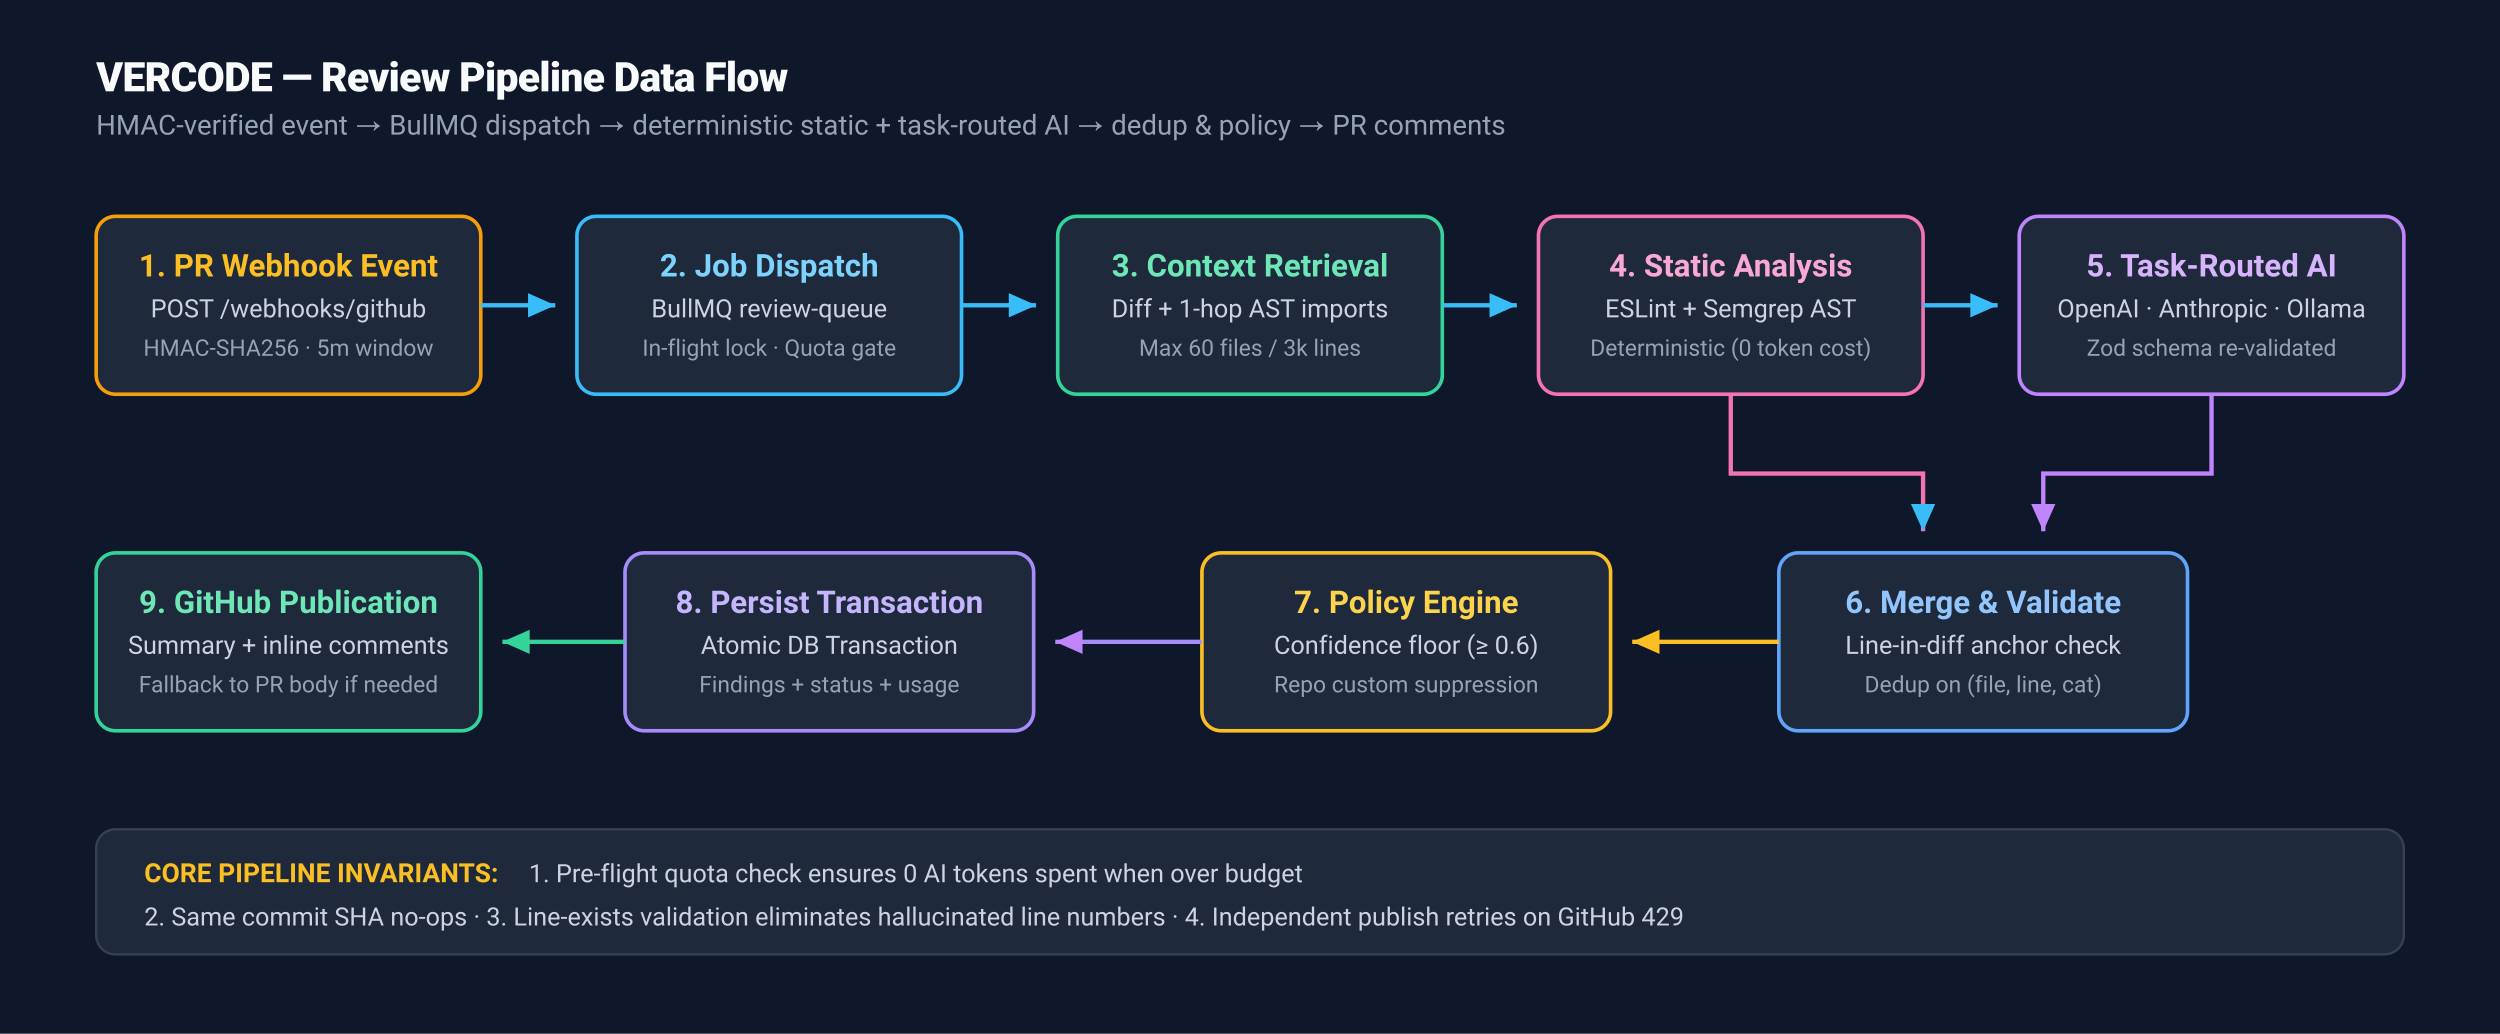
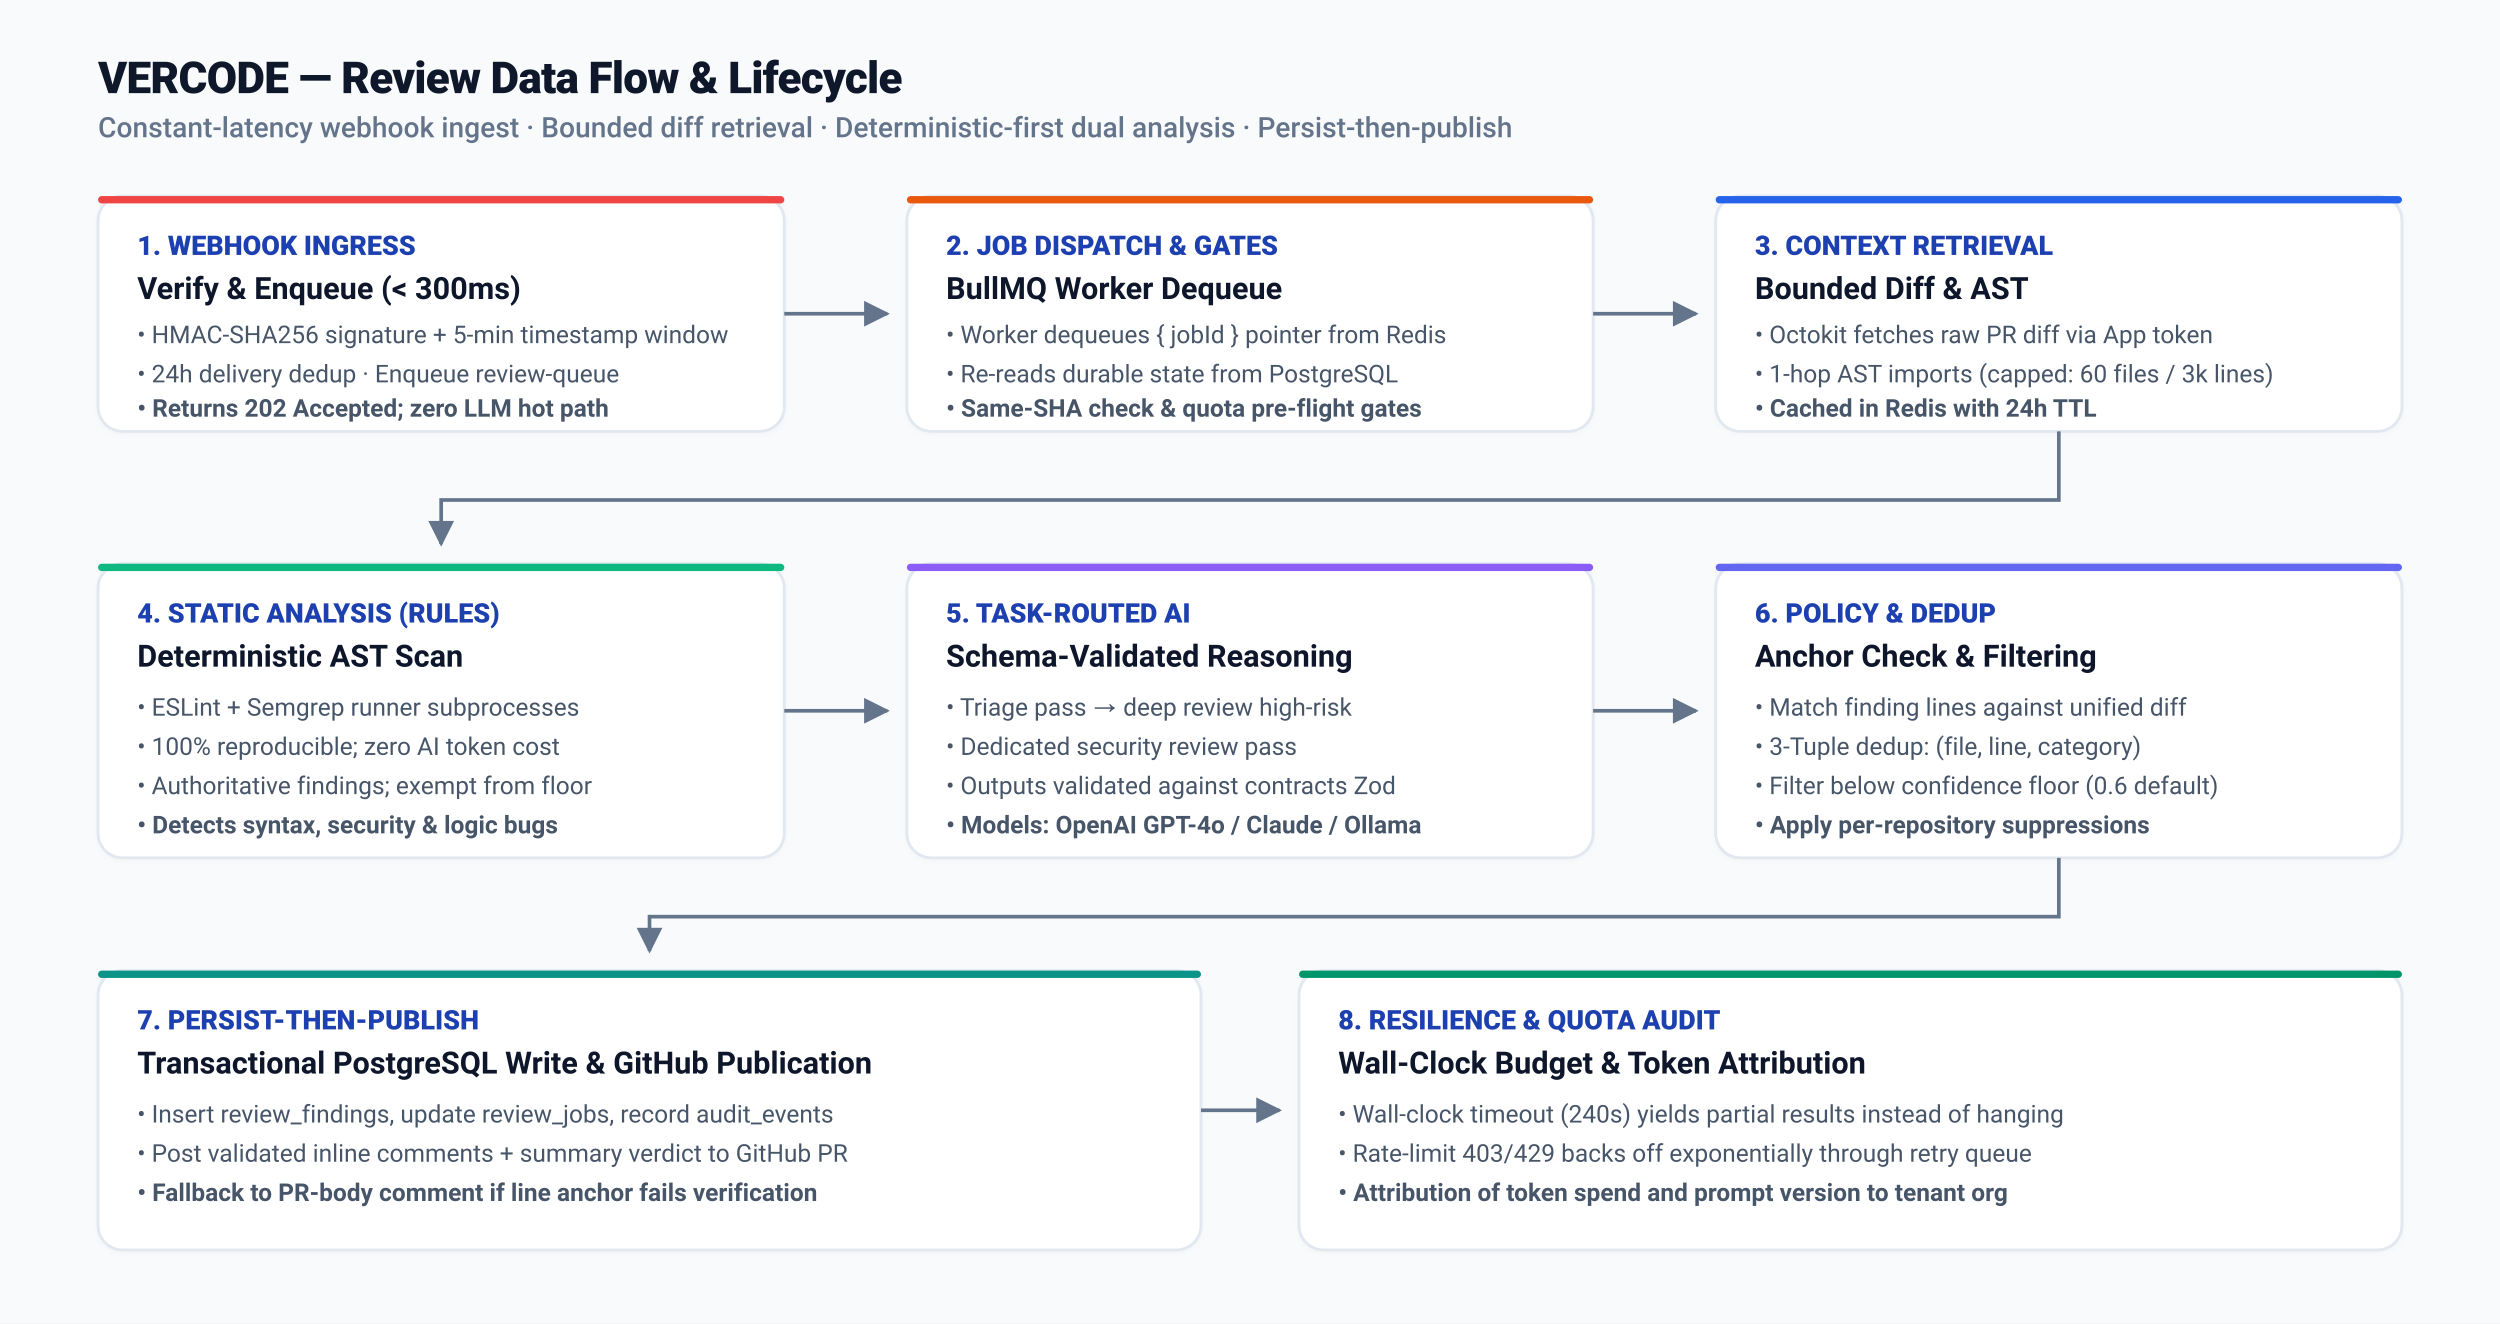
- <svg xmlns="http://www.w3.org/2000/svg" viewBox="0 0 1040 430" width="1040" height="430" role="img" aria-label="VERCODE review pipeline data flow" font-family="-apple-system, BlinkMacSystemFont, 'Segoe UI', Roboto, Helvetica, Arial, sans-serif">
+ <svg xmlns="http://www.w3.org/2000/svg" viewBox="0 0 1020 540" width="1020" height="540" role="img" aria-label="VERCODE review data flow" font-family="-apple-system, BlinkMacSystemFont, 'Segoe UI', Roboto, Helvetica, Arial, sans-serif">
  <defs>
-     <marker id="dfArrow" viewBox="0 0 10 10" refX="9" refY="5" markerWidth="7" markerHeight="7" orient="auto-start-reverse">
-       <path d="M 0 1 L 9 5 L 0 9 z" fill="#38bdf8" />
+     <style>
+       .df-title { font-size: 18px; font-weight: 800; fill: #0f172a; letter-spacing: -0.3px; }
+       .df-sub   { font-size: 11.5px; font-weight: 500; fill: #64748b; }
+       .st-num   { font-size: 11px; font-weight: 800; fill: #1e40af; }
+       .st-title { font-size: 12.5px; font-weight: 700; fill: #0f172a; }
+       .st-desc  { font-size: 10px; fill: #475569; }
+       .badge    { font-size: 9px; font-weight: 700; }
+     </style>
+     <marker id="dfarr" viewBox="0 0 10 10" refX="9" refY="5" markerWidth="7" markerHeight="7" orient="auto-start-reverse">
+       <path d="M 0 0 L 10 5 L 0 10 z" fill="#64748b" />
    </marker>
-     <marker id="dfArrowAmber" viewBox="0 0 10 10" refX="9" refY="5" markerWidth="7" markerHeight="7" orient="auto-start-reverse">
-       <path d="M 0 1 L 9 5 L 0 9 z" fill="#fbbf24" />
-     </marker>
-     <marker id="dfArrowGreen" viewBox="0 0 10 10" refX="9" refY="5" markerWidth="7" markerHeight="7" orient="auto-start-reverse">
-       <path d="M 0 1 L 9 5 L 0 9 z" fill="#34d399" />
-     </marker>
-     <marker id="dfArrowPurple" viewBox="0 0 10 10" refX="9" refY="5" markerWidth="7" markerHeight="7" orient="auto-start-reverse">
-       <path d="M 0 1 L 9 5 L 0 9 z" fill="#c084fc" />
-     </marker>
+     <filter id="dfShadow" x="-4%" y="-4%" width="108%" height="110%">
+       <feDropShadow dx="0" dy="2" stdDeviation="3" flood-color="#0f172a" flood-opacity="0.04" />
+       <feDropShadow dx="0" dy="1" stdDeviation="1" flood-color="#0f172a" flood-opacity="0.02" />
+     </filter>
  </defs>
-   <rect width="1040" height="430" fill="#0f172a" />
-   <text x="40" y="38" fill="#f8fafc" font-size="17" font-weight="800" letter-spacing="-0.3px">VERCODE — Review Pipeline Data Flow</text>
-   <text x="40" y="56" fill="#94a3b8" font-size="11.5">HMAC-verified event → BullMQ dispatch → deterministic static + task-routed AI → dedup &amp; policy → PR comments</text>
-   <rect x="40" y="90" width="160" height="74" rx="8" fill="#1e293b" stroke="#f59e0b" stroke-width="1.5" />
-   <text x="120" y="115" text-anchor="middle" fill="#fbbf24" font-size="13" font-weight="700">1. PR Webhook Event</text>
-   <text x="120" y="132" text-anchor="middle" fill="#cbd5e1" font-size="10.5">POST /webhooks/github</text>
-   <text x="120" y="148" text-anchor="middle" fill="#94a3b8" font-size="9.5">HMAC-SHA256 · 5m window</text>
-   <rect x="240" y="90" width="160" height="74" rx="8" fill="#1e293b" stroke="#38bdf8" stroke-width="1.5" />
-   <text x="320" y="115" text-anchor="middle" fill="#7dd3fc" font-size="13" font-weight="700">2. Job Dispatch</text>
-   <text x="320" y="132" text-anchor="middle" fill="#cbd5e1" font-size="10.5">BullMQ review-queue</text>
-   <text x="320" y="148" text-anchor="middle" fill="#94a3b8" font-size="9.5">In-flight lock · Quota gate</text>
-   <rect x="440" y="90" width="160" height="74" rx="8" fill="#1e293b" stroke="#34d399" stroke-width="1.5" />
-   <text x="520" y="115" text-anchor="middle" fill="#6ee7b7" font-size="13" font-weight="700">3. Context Retrieval</text>
-   <text x="520" y="132" text-anchor="middle" fill="#cbd5e1" font-size="10.5">Diff + 1-hop AST imports</text>
-   <text x="520" y="148" text-anchor="middle" fill="#94a3b8" font-size="9.5">Max 60 files / 3k lines</text>
-   <rect x="640" y="90" width="160" height="74" rx="8" fill="#1e293b" stroke="#f472b6" stroke-width="1.5" />
-   <text x="720" y="115" text-anchor="middle" fill="#f9a8d4" font-size="13" font-weight="700">4. Static Analysis</text>
-   <text x="720" y="132" text-anchor="middle" fill="#cbd5e1" font-size="10.5">ESLint + Semgrep AST</text>
-   <text x="720" y="148" text-anchor="middle" fill="#94a3b8" font-size="9.5">Deterministic (0 token cost)</text>
-   <rect x="840" y="90" width="160" height="74" rx="8" fill="#1e293b" stroke="#c084fc" stroke-width="1.5" />
-   <text x="920" y="115" text-anchor="middle" fill="#d8b4fe" font-size="13" font-weight="700">5. Task-Routed AI</text>
-   <text x="920" y="132" text-anchor="middle" fill="#cbd5e1" font-size="10.5">OpenAI · Anthropic · Ollama</text>
-   <text x="920" y="148" text-anchor="middle" fill="#94a3b8" font-size="9.5">Zod schema re-validated</text>
-   <rect x="740" y="230" width="170" height="74" rx="8" fill="#1e293b" stroke="#60a5fa" stroke-width="1.5" />
-   <text x="825" y="255" text-anchor="middle" fill="#93c5fd" font-size="13" font-weight="700">6. Merge &amp; Validate</text>
-   <text x="825" y="272" text-anchor="middle" fill="#cbd5e1" font-size="10.5">Line-in-diff anchor check</text>
-   <text x="825" y="288" text-anchor="middle" fill="#94a3b8" font-size="9.5">Dedup on (file, line, cat)</text>
-   <rect x="500" y="230" width="170" height="74" rx="8" fill="#1e293b" stroke="#fbbf24" stroke-width="1.5" />
-   <text x="585" y="255" text-anchor="middle" fill="#fcd34d" font-size="13" font-weight="700">7. Policy Engine</text>
-   <text x="585" y="272" text-anchor="middle" fill="#cbd5e1" font-size="10.5">Confidence floor (≥ 0.6)</text>
-   <text x="585" y="288" text-anchor="middle" fill="#94a3b8" font-size="9.5">Repo custom suppression</text>
-   <rect x="260" y="230" width="170" height="74" rx="8" fill="#1e293b" stroke="#a78bfa" stroke-width="1.5" />
-   <text x="345" y="255" text-anchor="middle" fill="#c4b5fd" font-size="13" font-weight="700">8. Persist Transaction</text>
-   <text x="345" y="272" text-anchor="middle" fill="#cbd5e1" font-size="10.5">Atomic DB Transaction</text>
-   <text x="345" y="288" text-anchor="middle" fill="#94a3b8" font-size="9.5">Findings + status + usage</text>
-   <rect x="40" y="230" width="160" height="74" rx="8" fill="#1e293b" stroke="#34d399" stroke-width="1.5" />
-   <text x="120" y="255" text-anchor="middle" fill="#6ee7b7" font-size="13" font-weight="700">9. GitHub Publication</text>
-   <text x="120" y="272" text-anchor="middle" fill="#cbd5e1" font-size="10.5">Summary + inline comments</text>
-   <text x="120" y="288" text-anchor="middle" fill="#94a3b8" font-size="9.5">Fallback to PR body if needed</text>
-   <line x1="200" y1="127" x2="231" y2="127" stroke="#38bdf8" stroke-width="1.8" marker-end="url(#dfArrow)" />
-   <line x1="400" y1="127" x2="431" y2="127" stroke="#38bdf8" stroke-width="1.8" marker-end="url(#dfArrow)" />
-   <line x1="600" y1="127" x2="631" y2="127" stroke="#38bdf8" stroke-width="1.8" marker-end="url(#dfArrow)" />
-   <line x1="800" y1="127" x2="831" y2="127" stroke="#38bdf8" stroke-width="1.8" marker-end="url(#dfArrow)" />
-   <path d="M 720,164 V 197 H 800 V 221" fill="none" stroke="#f472b6" stroke-width="1.8" marker-end="url(#dfArrow)" />
-   <path d="M 920,164 V 197 H 850 V 221" fill="none" stroke="#c084fc" stroke-width="1.8" marker-end="url(#dfArrowPurple)" />
-   <line x1="740" y1="267" x2="679" y2="267" stroke="#fbbf24" stroke-width="1.8" marker-end="url(#dfArrowAmber)" />
-   <line x1="500" y1="267" x2="439" y2="267" stroke="#a78bfa" stroke-width="1.8" marker-end="url(#dfArrowPurple)" />
-   <line x1="260" y1="267" x2="209" y2="267" stroke="#34d399" stroke-width="1.8" marker-end="url(#dfArrowGreen)" />
-   <rect x="40" y="345" width="960" height="52" rx="8" fill="#1e293b" stroke="#334155" stroke-width="1" />
-   <text x="60" y="367" fill="#fbbf24" font-size="11" font-weight="700">CORE PIPELINE INVARIANTS:</text>
-   <text x="220" y="367" fill="#cbd5e1" font-size="10.5">1. Pre-flight quota check ensures 0 AI tokens spent when over budget</text>
-   <text x="60" y="385" fill="#cbd5e1" font-size="10.5">2. Same commit SHA no-ops  ·  3. Line-exists validation eliminates hallucinated line numbers  ·  4. Independent publish retries on GitHub 429</text>
+   <rect width="1020" height="540" fill="#f8fafc" />
+   <text x="40" y="38" class="df-title">VERCODE — Review Data Flow &amp; Lifecycle</text>
+   <text x="40" y="56" class="df-sub">Constant-latency webhook ingest · Bounded diff retrieval · Deterministic-first dual analysis · Persist-then-publish</text>
+   <g filter="url(#dfShadow)">
+     <rect x="40" y="80" width="280" height="96" rx="10" fill="#ffffff" stroke="#e2e8f0" stroke-width="1.2" />
+     <rect x="40" y="80" width="280" height="3" rx="1.5" fill="#ef4444" />
+     <text x="56" y="104" class="st-num">1. WEBHOOK INGRESS</text>
+     <text x="56" y="122" class="st-title">Verify &amp; Enqueue (&lt; 300ms)</text>
+     <text x="56" y="140" class="st-desc">• HMAC-SHA256 signature + 5-min timestamp window</text>
+     <text x="56" y="156" class="st-desc">• 24h delivery dedup · Enqueue review-queue</text>
+     <text x="56" y="170" class="st-desc" font-weight="700" fill="#dc2626">• Returns 202 Accepted; zero LLM hot path</text>
+   </g>
+   <g filter="url(#dfShadow)">
+     <rect x="370" y="80" width="280" height="96" rx="10" fill="#ffffff" stroke="#e2e8f0" stroke-width="1.2" />
+     <rect x="370" y="80" width="280" height="3" rx="1.5" fill="#ea580c" />
+     <text x="386" y="104" class="st-num" fill="#c2410c">2. JOB DISPATCH &amp; GATES</text>
+     <text x="386" y="122" class="st-title">BullMQ Worker Dequeue</text>
+     <text x="386" y="140" class="st-desc">• Worker dequeues { jobId } pointer from Redis</text>
+     <text x="386" y="156" class="st-desc">• Re-reads durable state from PostgreSQL</text>
+     <text x="386" y="170" class="st-desc" font-weight="700" fill="#ea580c">• Same-SHA check &amp; quota pre-flight gates</text>
+   </g>
+   <g filter="url(#dfShadow)">
+     <rect x="700" y="80" width="280" height="96" rx="10" fill="#ffffff" stroke="#e2e8f0" stroke-width="1.2" />
+     <rect x="700" y="80" width="280" height="3" rx="1.5" fill="#2563eb" />
+     <text x="716" y="104" class="st-num" fill="#1d4ed8">3. CONTEXT RETRIEVAL</text>
+     <text x="716" y="122" class="st-title">Bounded Diff &amp; AST</text>
+     <text x="716" y="140" class="st-desc">• Octokit fetches raw PR diff via App token</text>
+     <text x="716" y="156" class="st-desc">• 1-hop AST imports (capped: 60 files / 3k lines)</text>
+     <text x="716" y="170" class="st-desc" font-weight="700" fill="#2563eb">• Cached in Redis with 24h TTL</text>
+   </g>
+   <g filter="url(#dfShadow)">
+     <rect x="40" y="230" width="280" height="120" rx="10" fill="#ffffff" stroke="#e2e8f0" stroke-width="1.2" />
+     <rect x="40" y="230" width="280" height="3" rx="1.5" fill="#10b981" />
+     <text x="56" y="254" class="st-num" fill="#15803d">4. STATIC ANALYSIS (RULES)</text>
+     <text x="56" y="272" class="st-title">Deterministic AST Scan</text>
+     <text x="56" y="292" class="st-desc">• ESLint + Semgrep runner subprocesses</text>
+     <text x="56" y="308" class="st-desc">• 100% reproducible; zero AI token cost</text>
+     <text x="56" y="324" class="st-desc">• Authoritative findings; exempt from floor</text>
+     <text x="56" y="340" class="st-desc" font-weight="700" fill="#15803d">• Detects syntax, security &amp; logic bugs</text>
+   </g>
+   <g filter="url(#dfShadow)">
+     <rect x="370" y="230" width="280" height="120" rx="10" fill="#ffffff" stroke="#e2e8f0" stroke-width="1.2" />
+     <rect x="370" y="230" width="280" height="3" rx="1.5" fill="#8b5cf6" />
+     <text x="386" y="254" class="st-num" fill="#6d28d9">5. TASK-ROUTED AI</text>
+     <text x="386" y="272" class="st-title">Schema-Validated Reasoning</text>
+     <text x="386" y="292" class="st-desc">• Triage pass → deep review high-risk</text>
+     <text x="386" y="308" class="st-desc">• Dedicated security review pass</text>
+     <text x="386" y="324" class="st-desc">• Outputs validated against contracts Zod</text>
+     <text x="386" y="340" class="st-desc" font-weight="700" fill="#6d28d9">• Models: OpenAI GPT-4o / Claude / Ollama</text>
+   </g>
+   <g filter="url(#dfShadow)">
+     <rect x="700" y="230" width="280" height="120" rx="10" fill="#ffffff" stroke="#e2e8f0" stroke-width="1.2" />
+     <rect x="700" y="230" width="280" height="3" rx="1.5" fill="#6366f1" />
+     <text x="716" y="254" class="st-num" fill="#4338ca">6. POLICY &amp; DEDUP</text>
+     <text x="716" y="272" class="st-title">Anchor Check &amp; Filtering</text>
+     <text x="716" y="292" class="st-desc">• Match finding lines against unified diff</text>
+     <text x="716" y="308" class="st-desc">• 3-Tuple dedup: (file, line, category)</text>
+     <text x="716" y="324" class="st-desc">• Filter below confidence floor (0.6 default)</text>
+     <text x="716" y="340" class="st-desc" font-weight="700" fill="#4338ca">• Apply per-repository suppressions</text>
+   </g>
+   <g filter="url(#dfShadow)">
+     <rect x="40" y="396" width="450" height="114" rx="10" fill="#ffffff" stroke="#e2e8f0" stroke-width="1.2" />
+     <rect x="40" y="396" width="450" height="3" rx="1.5" fill="#0d9488" />
+     <text x="56" y="420" class="st-num" fill="#0f766e">7. PERSIST-THEN-PUBLISH</text>
+     <text x="56" y="438" class="st-title">Transactional PostgreSQL Write &amp; GitHub Publication</text>
+     <text x="56" y="458" class="st-desc">• Insert review_findings, update review_jobs, record audit_events</text>
+     <text x="56" y="474" class="st-desc">• Post validated inline comments + summary verdict to GitHub PR</text>
+     <text x="56" y="490" class="st-desc" font-weight="700" fill="#0f766e">• Fallback to PR-body comment if line anchor fails verification</text>
+   </g>
+   <g filter="url(#dfShadow)">
+     <rect x="530" y="396" width="450" height="114" rx="10" fill="#ffffff" stroke="#e2e8f0" stroke-width="1.2" />
+     <rect x="530" y="396" width="450" height="3" rx="1.5" fill="#059669" />
+     <text x="546" y="420" class="st-num" fill="#15803d">8. RESILIENCE &amp; QUOTA AUDIT</text>
+     <text x="546" y="438" class="st-title">Wall-Clock Budget &amp; Token Attribution</text>
+     <text x="546" y="458" class="st-desc">• Wall-clock timeout (240s) yields partial results instead of hanging</text>
+     <text x="546" y="474" class="st-desc">• Rate-limit 403/429 backs off exponentially through retry queue</text>
+     <text x="546" y="490" class="st-desc" font-weight="700" fill="#15803d">• Attribution of token spend and prompt version to tenant org</text>
+   </g>
+   <line x1="320" y1="128" x2="362" y2="128" stroke="#64748b" stroke-width="1.5" marker-end="url(#dfarr)" />
+   <line x1="650" y1="128" x2="692" y2="128" stroke="#64748b" stroke-width="1.5" marker-end="url(#dfarr)" />
+   <path d="M 840,176 V 204 H 180 V 222" fill="none" stroke="#64748b" stroke-width="1.5" marker-end="url(#dfarr)" />
+   <line x1="320" y1="290" x2="362" y2="290" stroke="#64748b" stroke-width="1.5" marker-end="url(#dfarr)" />
+   <line x1="650" y1="290" x2="692" y2="290" stroke="#64748b" stroke-width="1.5" marker-end="url(#dfarr)" />
+   <path d="M 840,350 V 374 H 265 V 388" fill="none" stroke="#64748b" stroke-width="1.5" marker-end="url(#dfarr)" />
+   <line x1="490" y1="453" x2="522" y2="453" stroke="#64748b" stroke-width="1.5" marker-end="url(#dfarr)" />
</svg>
